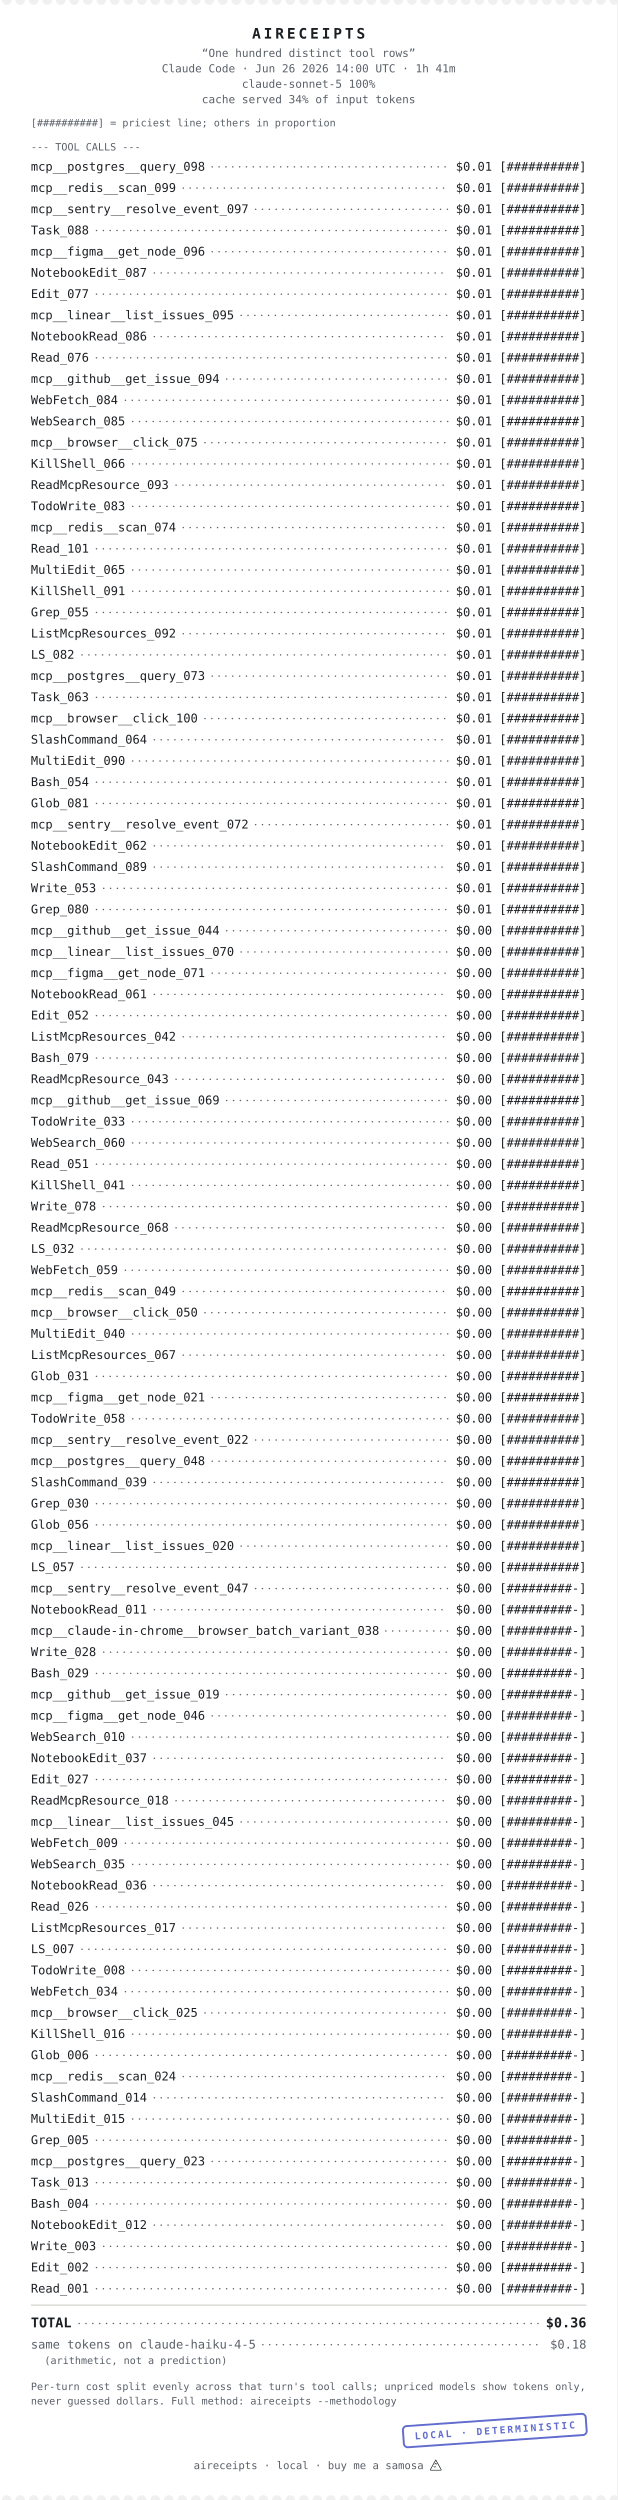
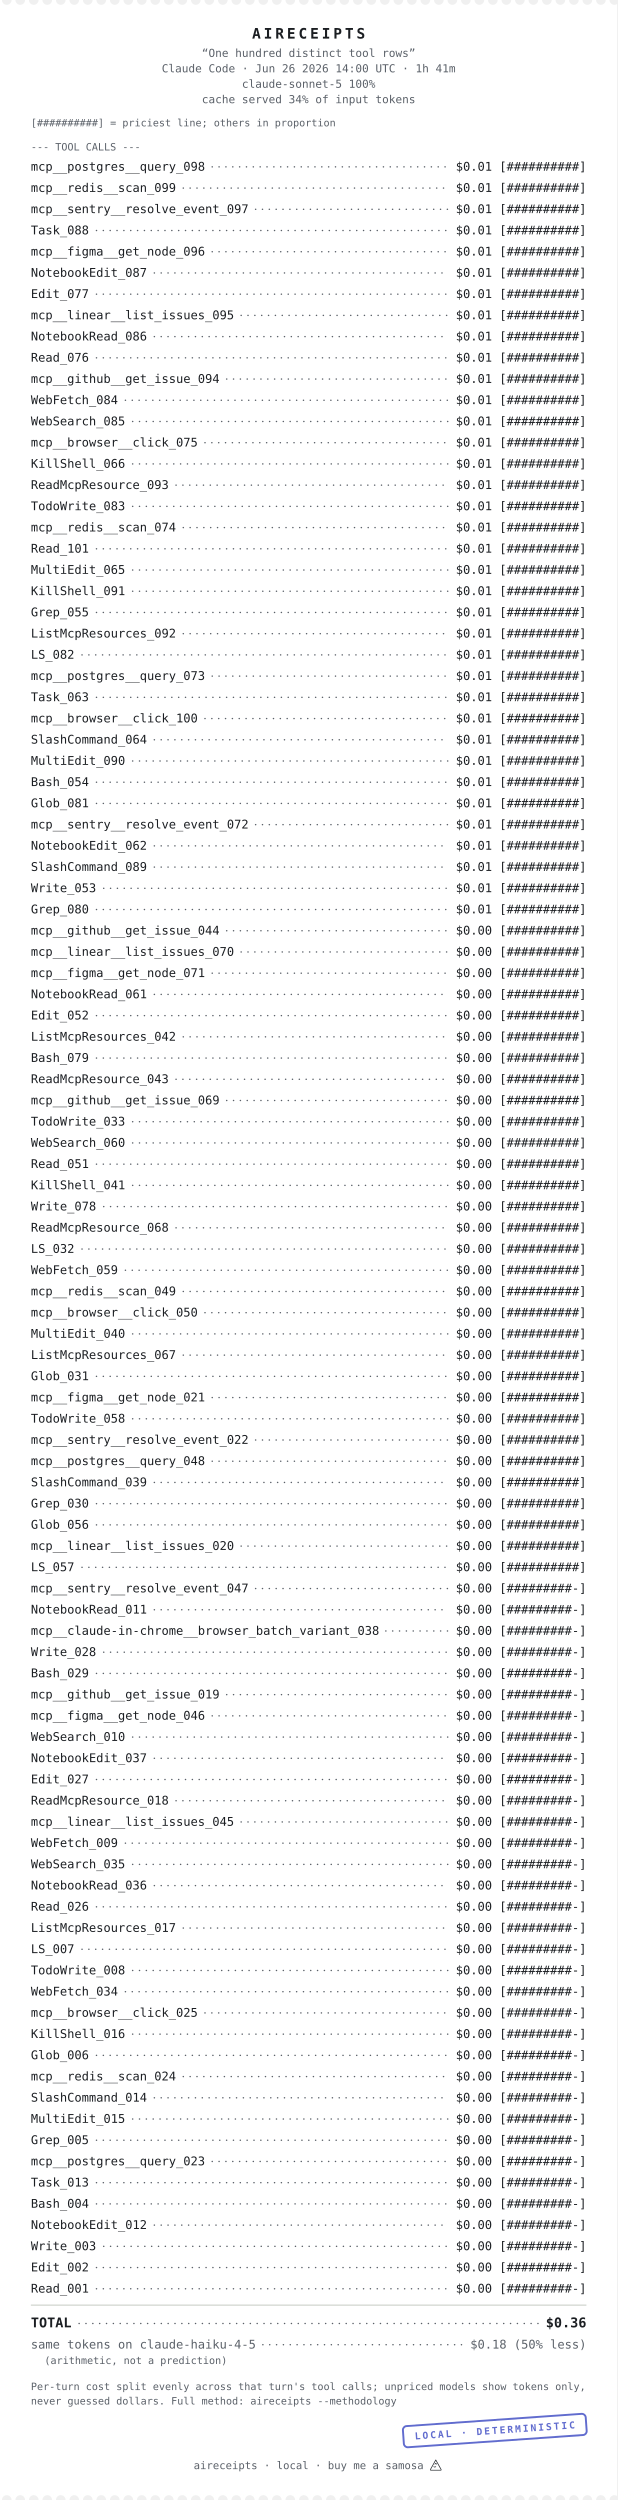
<svg xmlns="http://www.w3.org/2000/svg" width="640" height="2592" viewBox="0 0 640 2592" font-family="&quot;SF Mono&quot;,&quot;Cascadia Code&quot;,&quot;JetBrains Mono&quot;,Menlo,Consolas,monospace" role="img" aria-label="aireceipts cost receipt">
  <g transform="translate(0 0)">
    <defs>
      <mask id="perf-0" maskUnits="userSpaceOnUse" x="-5" y="-5" width="650" height="2602">
        <rect x="0" y="0" width="640" height="2592" fill="#FFFFFF" />
        <g class="perf-top">
          <circle cx="7" cy="0" r="5" fill="#000000" />
          <circle cx="21" cy="0" r="5" fill="#000000" />
          <circle cx="35" cy="0" r="5" fill="#000000" />
          <circle cx="49" cy="0" r="5" fill="#000000" />
          <circle cx="63" cy="0" r="5" fill="#000000" />
          <circle cx="77" cy="0" r="5" fill="#000000" />
          <circle cx="91" cy="0" r="5" fill="#000000" />
          <circle cx="105" cy="0" r="5" fill="#000000" />
          <circle cx="119" cy="0" r="5" fill="#000000" />
          <circle cx="133" cy="0" r="5" fill="#000000" />
          <circle cx="147" cy="0" r="5" fill="#000000" />
          <circle cx="161" cy="0" r="5" fill="#000000" />
          <circle cx="175" cy="0" r="5" fill="#000000" />
          <circle cx="189" cy="0" r="5" fill="#000000" />
          <circle cx="203" cy="0" r="5" fill="#000000" />
          <circle cx="217" cy="0" r="5" fill="#000000" />
          <circle cx="231" cy="0" r="5" fill="#000000" />
          <circle cx="245" cy="0" r="5" fill="#000000" />
          <circle cx="259" cy="0" r="5" fill="#000000" />
          <circle cx="273" cy="0" r="5" fill="#000000" />
          <circle cx="287" cy="0" r="5" fill="#000000" />
          <circle cx="301" cy="0" r="5" fill="#000000" />
          <circle cx="315" cy="0" r="5" fill="#000000" />
          <circle cx="329" cy="0" r="5" fill="#000000" />
          <circle cx="343" cy="0" r="5" fill="#000000" />
          <circle cx="357" cy="0" r="5" fill="#000000" />
          <circle cx="371" cy="0" r="5" fill="#000000" />
          <circle cx="385" cy="0" r="5" fill="#000000" />
          <circle cx="399" cy="0" r="5" fill="#000000" />
          <circle cx="413" cy="0" r="5" fill="#000000" />
          <circle cx="427" cy="0" r="5" fill="#000000" />
          <circle cx="441" cy="0" r="5" fill="#000000" />
          <circle cx="455" cy="0" r="5" fill="#000000" />
          <circle cx="469" cy="0" r="5" fill="#000000" />
          <circle cx="483" cy="0" r="5" fill="#000000" />
          <circle cx="497" cy="0" r="5" fill="#000000" />
          <circle cx="511" cy="0" r="5" fill="#000000" />
          <circle cx="525" cy="0" r="5" fill="#000000" />
          <circle cx="539" cy="0" r="5" fill="#000000" />
          <circle cx="553" cy="0" r="5" fill="#000000" />
          <circle cx="567" cy="0" r="5" fill="#000000" />
          <circle cx="581" cy="0" r="5" fill="#000000" />
          <circle cx="595" cy="0" r="5" fill="#000000" />
          <circle cx="609" cy="0" r="5" fill="#000000" />
          <circle cx="623" cy="0" r="5" fill="#000000" />
          <circle cx="637" cy="0" r="5" fill="#000000" />
        </g>
        <g class="perf-bottom">
          <circle cx="7" cy="2592" r="5" fill="#000000" />
          <circle cx="21" cy="2592" r="5" fill="#000000" />
          <circle cx="35" cy="2592" r="5" fill="#000000" />
          <circle cx="49" cy="2592" r="5" fill="#000000" />
          <circle cx="63" cy="2592" r="5" fill="#000000" />
          <circle cx="77" cy="2592" r="5" fill="#000000" />
          <circle cx="91" cy="2592" r="5" fill="#000000" />
          <circle cx="105" cy="2592" r="5" fill="#000000" />
          <circle cx="119" cy="2592" r="5" fill="#000000" />
          <circle cx="133" cy="2592" r="5" fill="#000000" />
          <circle cx="147" cy="2592" r="5" fill="#000000" />
          <circle cx="161" cy="2592" r="5" fill="#000000" />
          <circle cx="175" cy="2592" r="5" fill="#000000" />
          <circle cx="189" cy="2592" r="5" fill="#000000" />
          <circle cx="203" cy="2592" r="5" fill="#000000" />
          <circle cx="217" cy="2592" r="5" fill="#000000" />
          <circle cx="231" cy="2592" r="5" fill="#000000" />
          <circle cx="245" cy="2592" r="5" fill="#000000" />
          <circle cx="259" cy="2592" r="5" fill="#000000" />
          <circle cx="273" cy="2592" r="5" fill="#000000" />
          <circle cx="287" cy="2592" r="5" fill="#000000" />
          <circle cx="301" cy="2592" r="5" fill="#000000" />
          <circle cx="315" cy="2592" r="5" fill="#000000" />
          <circle cx="329" cy="2592" r="5" fill="#000000" />
          <circle cx="343" cy="2592" r="5" fill="#000000" />
          <circle cx="357" cy="2592" r="5" fill="#000000" />
          <circle cx="371" cy="2592" r="5" fill="#000000" />
          <circle cx="385" cy="2592" r="5" fill="#000000" />
          <circle cx="399" cy="2592" r="5" fill="#000000" />
          <circle cx="413" cy="2592" r="5" fill="#000000" />
          <circle cx="427" cy="2592" r="5" fill="#000000" />
          <circle cx="441" cy="2592" r="5" fill="#000000" />
          <circle cx="455" cy="2592" r="5" fill="#000000" />
          <circle cx="469" cy="2592" r="5" fill="#000000" />
          <circle cx="483" cy="2592" r="5" fill="#000000" />
          <circle cx="497" cy="2592" r="5" fill="#000000" />
          <circle cx="511" cy="2592" r="5" fill="#000000" />
          <circle cx="525" cy="2592" r="5" fill="#000000" />
          <circle cx="539" cy="2592" r="5" fill="#000000" />
          <circle cx="553" cy="2592" r="5" fill="#000000" />
          <circle cx="567" cy="2592" r="5" fill="#000000" />
          <circle cx="581" cy="2592" r="5" fill="#000000" />
          <circle cx="595" cy="2592" r="5" fill="#000000" />
          <circle cx="609" cy="2592" r="5" fill="#000000" />
          <circle cx="623" cy="2592" r="5" fill="#000000" />
          <circle cx="637" cy="2592" r="5" fill="#000000" />
        </g>
      </mask>
    </defs>
    <rect x="0" y="0" width="640" height="2592" fill="#FFFFFF" mask="url(#perf-0)" />
    <text x="320" y="40" font-size="15" fill="#1B1E22" text-anchor="middle" font-weight="700" letter-spacing="3">AIRECEIPTS</text>
    <text x="320" y="59" font-size="11.5" fill="#5A6068" text-anchor="middle">“One hundred distinct tool rows”</text>
    <text x="320" y="75" font-size="11.5" fill="#5A6068" text-anchor="middle">Claude Code · Jun 26 2026 14:00 UTC · 1h 41m</text>
    <text x="320" y="91" font-size="11.5" fill="#5A6068" text-anchor="middle">claude-sonnet-5 100%</text>
    <text x="320" y="107" font-size="11.5" fill="#5A6068" text-anchor="middle">cache served 34% of input tokens</text>
    <text x="32" y="131" font-size="10.5" fill="#5A6068" text-anchor="start">[##########] = priciest line; others in proportion</text>
    <text x="32" y="156" font-size="10.5" fill="#5A6068" text-anchor="start">--- TOOL CALLS ---</text>
    <text x="32" y="177" font-size="12.5" fill="#1B1E22" text-anchor="start">mcp__postgres__query_098</text>
    <text x="608" y="177" font-size="12.5" fill="#1B1E22" text-anchor="end">$0.01 [##########]</text>
    <line x1="220" y1="173" x2="465" y2="173" stroke="#5A6068" stroke-width="1.5" stroke-linecap="round" stroke-dasharray="0.1 7" />
    <text x="32" y="199" font-size="12.5" fill="#1B1E22" text-anchor="start">mcp__redis__scan_099</text>
    <text x="608" y="199" font-size="12.5" fill="#1B1E22" text-anchor="end">$0.01 [##########]</text>
    <line x1="190" y1="195" x2="465" y2="195" stroke="#5A6068" stroke-width="1.5" stroke-linecap="round" stroke-dasharray="0.1 7" />
    <text x="32" y="221" font-size="12.5" fill="#1B1E22" text-anchor="start">mcp__sentry__resolve_event_097</text>
    <text x="608" y="221" font-size="12.5" fill="#1B1E22" text-anchor="end">$0.01 [##########]</text>
    <line x1="265" y1="217" x2="465" y2="217" stroke="#5A6068" stroke-width="1.5" stroke-linecap="round" stroke-dasharray="0.1 7" />
    <text x="32" y="243" font-size="12.5" fill="#1B1E22" text-anchor="start">Task_088</text>
    <text x="608" y="243" font-size="12.5" fill="#1B1E22" text-anchor="end">$0.01 [##########]</text>
    <line x1="100" y1="239" x2="465" y2="239" stroke="#5A6068" stroke-width="1.5" stroke-linecap="round" stroke-dasharray="0.1 7" />
    <text x="32" y="265" font-size="12.5" fill="#1B1E22" text-anchor="start">mcp__figma__get_node_096</text>
    <text x="608" y="265" font-size="12.5" fill="#1B1E22" text-anchor="end">$0.01 [##########]</text>
    <line x1="220" y1="261" x2="465" y2="261" stroke="#5A6068" stroke-width="1.5" stroke-linecap="round" stroke-dasharray="0.1 7" />
    <text x="32" y="287" font-size="12.5" fill="#1B1E22" text-anchor="start">NotebookEdit_087</text>
    <text x="608" y="287" font-size="12.5" fill="#1B1E22" text-anchor="end">$0.01 [##########]</text>
    <line x1="160" y1="283" x2="465" y2="283" stroke="#5A6068" stroke-width="1.5" stroke-linecap="round" stroke-dasharray="0.1 7" />
    <text x="32" y="309" font-size="12.5" fill="#1B1E22" text-anchor="start">Edit_077</text>
    <text x="608" y="309" font-size="12.5" fill="#1B1E22" text-anchor="end">$0.01 [##########]</text>
    <line x1="100" y1="305" x2="465" y2="305" stroke="#5A6068" stroke-width="1.5" stroke-linecap="round" stroke-dasharray="0.1 7" />
    <text x="32" y="331" font-size="12.5" fill="#1B1E22" text-anchor="start">mcp__linear__list_issues_095</text>
    <text x="608" y="331" font-size="12.5" fill="#1B1E22" text-anchor="end">$0.01 [##########]</text>
    <line x1="250" y1="327" x2="465" y2="327" stroke="#5A6068" stroke-width="1.5" stroke-linecap="round" stroke-dasharray="0.1 7" />
    <text x="32" y="353" font-size="12.5" fill="#1B1E22" text-anchor="start">NotebookRead_086</text>
    <text x="608" y="353" font-size="12.5" fill="#1B1E22" text-anchor="end">$0.01 [##########]</text>
    <line x1="160" y1="349" x2="465" y2="349" stroke="#5A6068" stroke-width="1.5" stroke-linecap="round" stroke-dasharray="0.1 7" />
    <text x="32" y="375" font-size="12.5" fill="#1B1E22" text-anchor="start">Read_076</text>
    <text x="608" y="375" font-size="12.5" fill="#1B1E22" text-anchor="end">$0.01 [##########]</text>
    <line x1="100" y1="371" x2="465" y2="371" stroke="#5A6068" stroke-width="1.5" stroke-linecap="round" stroke-dasharray="0.1 7" />
    <text x="32" y="397" font-size="12.5" fill="#1B1E22" text-anchor="start">mcp__github__get_issue_094</text>
    <text x="608" y="397" font-size="12.5" fill="#1B1E22" text-anchor="end">$0.01 [##########]</text>
    <line x1="235" y1="393" x2="465" y2="393" stroke="#5A6068" stroke-width="1.5" stroke-linecap="round" stroke-dasharray="0.1 7" />
    <text x="32" y="419" font-size="12.5" fill="#1B1E22" text-anchor="start">WebFetch_084</text>
    <text x="608" y="419" font-size="12.5" fill="#1B1E22" text-anchor="end">$0.01 [##########]</text>
    <line x1="130" y1="415" x2="465" y2="415" stroke="#5A6068" stroke-width="1.5" stroke-linecap="round" stroke-dasharray="0.1 7" />
    <text x="32" y="441" font-size="12.5" fill="#1B1E22" text-anchor="start">WebSearch_085</text>
    <text x="608" y="441" font-size="12.5" fill="#1B1E22" text-anchor="end">$0.01 [##########]</text>
    <line x1="137.5" y1="437" x2="465" y2="437" stroke="#5A6068" stroke-width="1.5" stroke-linecap="round" stroke-dasharray="0.1 7" />
    <text x="32" y="463" font-size="12.5" fill="#1B1E22" text-anchor="start">mcp__browser__click_075</text>
    <text x="608" y="463" font-size="12.5" fill="#1B1E22" text-anchor="end">$0.01 [##########]</text>
    <line x1="212.5" y1="459" x2="465" y2="459" stroke="#5A6068" stroke-width="1.5" stroke-linecap="round" stroke-dasharray="0.1 7" />
    <text x="32" y="485" font-size="12.5" fill="#1B1E22" text-anchor="start">KillShell_066</text>
    <text x="608" y="485" font-size="12.5" fill="#1B1E22" text-anchor="end">$0.01 [##########]</text>
    <line x1="137.5" y1="481" x2="465" y2="481" stroke="#5A6068" stroke-width="1.5" stroke-linecap="round" stroke-dasharray="0.1 7" />
    <text x="32" y="507" font-size="12.5" fill="#1B1E22" text-anchor="start">ReadMcpResource_093</text>
    <text x="608" y="507" font-size="12.5" fill="#1B1E22" text-anchor="end">$0.01 [##########]</text>
    <line x1="182.5" y1="503" x2="465" y2="503" stroke="#5A6068" stroke-width="1.5" stroke-linecap="round" stroke-dasharray="0.1 7" />
    <text x="32" y="529" font-size="12.5" fill="#1B1E22" text-anchor="start">TodoWrite_083</text>
    <text x="608" y="529" font-size="12.5" fill="#1B1E22" text-anchor="end">$0.01 [##########]</text>
    <line x1="137.5" y1="525" x2="465" y2="525" stroke="#5A6068" stroke-width="1.5" stroke-linecap="round" stroke-dasharray="0.1 7" />
    <text x="32" y="551" font-size="12.5" fill="#1B1E22" text-anchor="start">mcp__redis__scan_074</text>
    <text x="608" y="551" font-size="12.5" fill="#1B1E22" text-anchor="end">$0.01 [##########]</text>
    <line x1="190" y1="547" x2="465" y2="547" stroke="#5A6068" stroke-width="1.5" stroke-linecap="round" stroke-dasharray="0.1 7" />
    <text x="32" y="573" font-size="12.5" fill="#1B1E22" text-anchor="start">Read_101</text>
    <text x="608" y="573" font-size="12.5" fill="#1B1E22" text-anchor="end">$0.01 [##########]</text>
    <line x1="100" y1="569" x2="465" y2="569" stroke="#5A6068" stroke-width="1.5" stroke-linecap="round" stroke-dasharray="0.1 7" />
    <text x="32" y="595" font-size="12.5" fill="#1B1E22" text-anchor="start">MultiEdit_065</text>
    <text x="608" y="595" font-size="12.5" fill="#1B1E22" text-anchor="end">$0.01 [##########]</text>
    <line x1="137.5" y1="591" x2="465" y2="591" stroke="#5A6068" stroke-width="1.5" stroke-linecap="round" stroke-dasharray="0.1 7" />
    <text x="32" y="617" font-size="12.5" fill="#1B1E22" text-anchor="start">KillShell_091</text>
    <text x="608" y="617" font-size="12.5" fill="#1B1E22" text-anchor="end">$0.01 [##########]</text>
    <line x1="137.5" y1="613" x2="465" y2="613" stroke="#5A6068" stroke-width="1.5" stroke-linecap="round" stroke-dasharray="0.1 7" />
    <text x="32" y="639" font-size="12.5" fill="#1B1E22" text-anchor="start">Grep_055</text>
    <text x="608" y="639" font-size="12.5" fill="#1B1E22" text-anchor="end">$0.01 [##########]</text>
    <line x1="100" y1="635" x2="465" y2="635" stroke="#5A6068" stroke-width="1.5" stroke-linecap="round" stroke-dasharray="0.1 7" />
    <text x="32" y="661" font-size="12.5" fill="#1B1E22" text-anchor="start">ListMcpResources_092</text>
    <text x="608" y="661" font-size="12.5" fill="#1B1E22" text-anchor="end">$0.01 [##########]</text>
    <line x1="190" y1="657" x2="465" y2="657" stroke="#5A6068" stroke-width="1.5" stroke-linecap="round" stroke-dasharray="0.1 7" />
    <text x="32" y="683" font-size="12.5" fill="#1B1E22" text-anchor="start">LS_082</text>
    <text x="608" y="683" font-size="12.5" fill="#1B1E22" text-anchor="end">$0.01 [##########]</text>
    <line x1="85" y1="679" x2="465" y2="679" stroke="#5A6068" stroke-width="1.5" stroke-linecap="round" stroke-dasharray="0.1 7" />
    <text x="32" y="705" font-size="12.5" fill="#1B1E22" text-anchor="start">mcp__postgres__query_073</text>
    <text x="608" y="705" font-size="12.5" fill="#1B1E22" text-anchor="end">$0.01 [##########]</text>
    <line x1="220" y1="701" x2="465" y2="701" stroke="#5A6068" stroke-width="1.5" stroke-linecap="round" stroke-dasharray="0.1 7" />
    <text x="32" y="727" font-size="12.5" fill="#1B1E22" text-anchor="start">Task_063</text>
    <text x="608" y="727" font-size="12.5" fill="#1B1E22" text-anchor="end">$0.01 [##########]</text>
    <line x1="100" y1="723" x2="465" y2="723" stroke="#5A6068" stroke-width="1.5" stroke-linecap="round" stroke-dasharray="0.1 7" />
    <text x="32" y="749" font-size="12.5" fill="#1B1E22" text-anchor="start">mcp__browser__click_100</text>
    <text x="608" y="749" font-size="12.5" fill="#1B1E22" text-anchor="end">$0.01 [##########]</text>
    <line x1="212.5" y1="745" x2="465" y2="745" stroke="#5A6068" stroke-width="1.5" stroke-linecap="round" stroke-dasharray="0.1 7" />
    <text x="32" y="771" font-size="12.5" fill="#1B1E22" text-anchor="start">SlashCommand_064</text>
    <text x="608" y="771" font-size="12.5" fill="#1B1E22" text-anchor="end">$0.01 [##########]</text>
    <line x1="160" y1="767" x2="465" y2="767" stroke="#5A6068" stroke-width="1.5" stroke-linecap="round" stroke-dasharray="0.1 7" />
    <text x="32" y="793" font-size="12.5" fill="#1B1E22" text-anchor="start">MultiEdit_090</text>
    <text x="608" y="793" font-size="12.5" fill="#1B1E22" text-anchor="end">$0.01 [##########]</text>
    <line x1="137.5" y1="789" x2="465" y2="789" stroke="#5A6068" stroke-width="1.5" stroke-linecap="round" stroke-dasharray="0.1 7" />
    <text x="32" y="815" font-size="12.5" fill="#1B1E22" text-anchor="start">Bash_054</text>
    <text x="608" y="815" font-size="12.5" fill="#1B1E22" text-anchor="end">$0.01 [##########]</text>
    <line x1="100" y1="811" x2="465" y2="811" stroke="#5A6068" stroke-width="1.5" stroke-linecap="round" stroke-dasharray="0.1 7" />
    <text x="32" y="837" font-size="12.5" fill="#1B1E22" text-anchor="start">Glob_081</text>
    <text x="608" y="837" font-size="12.5" fill="#1B1E22" text-anchor="end">$0.01 [##########]</text>
    <line x1="100" y1="833" x2="465" y2="833" stroke="#5A6068" stroke-width="1.5" stroke-linecap="round" stroke-dasharray="0.1 7" />
    <text x="32" y="859" font-size="12.5" fill="#1B1E22" text-anchor="start">mcp__sentry__resolve_event_072</text>
    <text x="608" y="859" font-size="12.5" fill="#1B1E22" text-anchor="end">$0.01 [##########]</text>
    <line x1="265" y1="855" x2="465" y2="855" stroke="#5A6068" stroke-width="1.5" stroke-linecap="round" stroke-dasharray="0.1 7" />
    <text x="32" y="881" font-size="12.5" fill="#1B1E22" text-anchor="start">NotebookEdit_062</text>
    <text x="608" y="881" font-size="12.5" fill="#1B1E22" text-anchor="end">$0.01 [##########]</text>
    <line x1="160" y1="877" x2="465" y2="877" stroke="#5A6068" stroke-width="1.5" stroke-linecap="round" stroke-dasharray="0.1 7" />
    <text x="32" y="903" font-size="12.5" fill="#1B1E22" text-anchor="start">SlashCommand_089</text>
    <text x="608" y="903" font-size="12.5" fill="#1B1E22" text-anchor="end">$0.01 [##########]</text>
    <line x1="160" y1="899" x2="465" y2="899" stroke="#5A6068" stroke-width="1.5" stroke-linecap="round" stroke-dasharray="0.1 7" />
    <text x="32" y="925" font-size="12.5" fill="#1B1E22" text-anchor="start">Write_053</text>
    <text x="608" y="925" font-size="12.5" fill="#1B1E22" text-anchor="end">$0.01 [##########]</text>
    <line x1="107.5" y1="921" x2="465" y2="921" stroke="#5A6068" stroke-width="1.5" stroke-linecap="round" stroke-dasharray="0.1 7" />
    <text x="32" y="947" font-size="12.5" fill="#1B1E22" text-anchor="start">Grep_080</text>
    <text x="608" y="947" font-size="12.5" fill="#1B1E22" text-anchor="end">$0.01 [##########]</text>
    <line x1="100" y1="943" x2="465" y2="943" stroke="#5A6068" stroke-width="1.5" stroke-linecap="round" stroke-dasharray="0.1 7" />
    <text x="32" y="969" font-size="12.5" fill="#1B1E22" text-anchor="start">mcp__github__get_issue_044</text>
    <text x="608" y="969" font-size="12.5" fill="#1B1E22" text-anchor="end">$0.00 [##########]</text>
    <line x1="235" y1="965" x2="465" y2="965" stroke="#5A6068" stroke-width="1.5" stroke-linecap="round" stroke-dasharray="0.1 7" />
    <text x="32" y="991" font-size="12.5" fill="#1B1E22" text-anchor="start">mcp__linear__list_issues_070</text>
    <text x="608" y="991" font-size="12.5" fill="#1B1E22" text-anchor="end">$0.00 [##########]</text>
    <line x1="250" y1="987" x2="465" y2="987" stroke="#5A6068" stroke-width="1.5" stroke-linecap="round" stroke-dasharray="0.1 7" />
    <text x="32" y="1013" font-size="12.5" fill="#1B1E22" text-anchor="start">mcp__figma__get_node_071</text>
    <text x="608" y="1013" font-size="12.5" fill="#1B1E22" text-anchor="end">$0.00 [##########]</text>
    <line x1="220" y1="1009" x2="465" y2="1009" stroke="#5A6068" stroke-width="1.5" stroke-linecap="round" stroke-dasharray="0.1 7" />
    <text x="32" y="1035" font-size="12.5" fill="#1B1E22" text-anchor="start">NotebookRead_061</text>
    <text x="608" y="1035" font-size="12.5" fill="#1B1E22" text-anchor="end">$0.00 [##########]</text>
    <line x1="160" y1="1031" x2="465" y2="1031" stroke="#5A6068" stroke-width="1.5" stroke-linecap="round" stroke-dasharray="0.1 7" />
    <text x="32" y="1057" font-size="12.5" fill="#1B1E22" text-anchor="start">Edit_052</text>
    <text x="608" y="1057" font-size="12.5" fill="#1B1E22" text-anchor="end">$0.00 [##########]</text>
    <line x1="100" y1="1053" x2="465" y2="1053" stroke="#5A6068" stroke-width="1.5" stroke-linecap="round" stroke-dasharray="0.1 7" />
    <text x="32" y="1079" font-size="12.5" fill="#1B1E22" text-anchor="start">ListMcpResources_042</text>
    <text x="608" y="1079" font-size="12.5" fill="#1B1E22" text-anchor="end">$0.00 [##########]</text>
    <line x1="190" y1="1075" x2="465" y2="1075" stroke="#5A6068" stroke-width="1.5" stroke-linecap="round" stroke-dasharray="0.1 7" />
    <text x="32" y="1101" font-size="12.5" fill="#1B1E22" text-anchor="start">Bash_079</text>
    <text x="608" y="1101" font-size="12.5" fill="#1B1E22" text-anchor="end">$0.00 [##########]</text>
    <line x1="100" y1="1097" x2="465" y2="1097" stroke="#5A6068" stroke-width="1.5" stroke-linecap="round" stroke-dasharray="0.1 7" />
    <text x="32" y="1123" font-size="12.5" fill="#1B1E22" text-anchor="start">ReadMcpResource_043</text>
    <text x="608" y="1123" font-size="12.5" fill="#1B1E22" text-anchor="end">$0.00 [##########]</text>
    <line x1="182.5" y1="1119" x2="465" y2="1119" stroke="#5A6068" stroke-width="1.5" stroke-linecap="round" stroke-dasharray="0.1 7" />
    <text x="32" y="1145" font-size="12.5" fill="#1B1E22" text-anchor="start">mcp__github__get_issue_069</text>
    <text x="608" y="1145" font-size="12.5" fill="#1B1E22" text-anchor="end">$0.00 [##########]</text>
    <line x1="235" y1="1141" x2="465" y2="1141" stroke="#5A6068" stroke-width="1.5" stroke-linecap="round" stroke-dasharray="0.1 7" />
    <text x="32" y="1167" font-size="12.5" fill="#1B1E22" text-anchor="start">TodoWrite_033</text>
    <text x="608" y="1167" font-size="12.5" fill="#1B1E22" text-anchor="end">$0.00 [##########]</text>
    <line x1="137.5" y1="1163" x2="465" y2="1163" stroke="#5A6068" stroke-width="1.5" stroke-linecap="round" stroke-dasharray="0.1 7" />
    <text x="32" y="1189" font-size="12.5" fill="#1B1E22" text-anchor="start">WebSearch_060</text>
    <text x="608" y="1189" font-size="12.5" fill="#1B1E22" text-anchor="end">$0.00 [##########]</text>
    <line x1="137.5" y1="1185" x2="465" y2="1185" stroke="#5A6068" stroke-width="1.5" stroke-linecap="round" stroke-dasharray="0.1 7" />
    <text x="32" y="1211" font-size="12.5" fill="#1B1E22" text-anchor="start">Read_051</text>
    <text x="608" y="1211" font-size="12.5" fill="#1B1E22" text-anchor="end">$0.00 [##########]</text>
    <line x1="100" y1="1207" x2="465" y2="1207" stroke="#5A6068" stroke-width="1.5" stroke-linecap="round" stroke-dasharray="0.1 7" />
    <text x="32" y="1233" font-size="12.5" fill="#1B1E22" text-anchor="start">KillShell_041</text>
    <text x="608" y="1233" font-size="12.5" fill="#1B1E22" text-anchor="end">$0.00 [##########]</text>
    <line x1="137.5" y1="1229" x2="465" y2="1229" stroke="#5A6068" stroke-width="1.5" stroke-linecap="round" stroke-dasharray="0.1 7" />
    <text x="32" y="1255" font-size="12.5" fill="#1B1E22" text-anchor="start">Write_078</text>
    <text x="608" y="1255" font-size="12.5" fill="#1B1E22" text-anchor="end">$0.00 [##########]</text>
    <line x1="107.5" y1="1251" x2="465" y2="1251" stroke="#5A6068" stroke-width="1.5" stroke-linecap="round" stroke-dasharray="0.1 7" />
    <text x="32" y="1277" font-size="12.5" fill="#1B1E22" text-anchor="start">ReadMcpResource_068</text>
    <text x="608" y="1277" font-size="12.5" fill="#1B1E22" text-anchor="end">$0.00 [##########]</text>
    <line x1="182.5" y1="1273" x2="465" y2="1273" stroke="#5A6068" stroke-width="1.5" stroke-linecap="round" stroke-dasharray="0.1 7" />
    <text x="32" y="1299" font-size="12.5" fill="#1B1E22" text-anchor="start">LS_032</text>
    <text x="608" y="1299" font-size="12.5" fill="#1B1E22" text-anchor="end">$0.00 [##########]</text>
    <line x1="85" y1="1295" x2="465" y2="1295" stroke="#5A6068" stroke-width="1.5" stroke-linecap="round" stroke-dasharray="0.1 7" />
    <text x="32" y="1321" font-size="12.5" fill="#1B1E22" text-anchor="start">WebFetch_059</text>
    <text x="608" y="1321" font-size="12.5" fill="#1B1E22" text-anchor="end">$0.00 [##########]</text>
    <line x1="130" y1="1317" x2="465" y2="1317" stroke="#5A6068" stroke-width="1.5" stroke-linecap="round" stroke-dasharray="0.1 7" />
    <text x="32" y="1343" font-size="12.5" fill="#1B1E22" text-anchor="start">mcp__redis__scan_049</text>
    <text x="608" y="1343" font-size="12.5" fill="#1B1E22" text-anchor="end">$0.00 [##########]</text>
    <line x1="190" y1="1339" x2="465" y2="1339" stroke="#5A6068" stroke-width="1.5" stroke-linecap="round" stroke-dasharray="0.1 7" />
    <text x="32" y="1365" font-size="12.5" fill="#1B1E22" text-anchor="start">mcp__browser__click_050</text>
    <text x="608" y="1365" font-size="12.5" fill="#1B1E22" text-anchor="end">$0.00 [##########]</text>
    <line x1="212.5" y1="1361" x2="465" y2="1361" stroke="#5A6068" stroke-width="1.5" stroke-linecap="round" stroke-dasharray="0.1 7" />
    <text x="32" y="1387" font-size="12.5" fill="#1B1E22" text-anchor="start">MultiEdit_040</text>
    <text x="608" y="1387" font-size="12.5" fill="#1B1E22" text-anchor="end">$0.00 [##########]</text>
    <line x1="137.5" y1="1383" x2="465" y2="1383" stroke="#5A6068" stroke-width="1.5" stroke-linecap="round" stroke-dasharray="0.1 7" />
    <text x="32" y="1409" font-size="12.5" fill="#1B1E22" text-anchor="start">ListMcpResources_067</text>
    <text x="608" y="1409" font-size="12.5" fill="#1B1E22" text-anchor="end">$0.00 [##########]</text>
    <line x1="190" y1="1405" x2="465" y2="1405" stroke="#5A6068" stroke-width="1.5" stroke-linecap="round" stroke-dasharray="0.1 7" />
    <text x="32" y="1431" font-size="12.5" fill="#1B1E22" text-anchor="start">Glob_031</text>
    <text x="608" y="1431" font-size="12.5" fill="#1B1E22" text-anchor="end">$0.00 [##########]</text>
    <line x1="100" y1="1427" x2="465" y2="1427" stroke="#5A6068" stroke-width="1.5" stroke-linecap="round" stroke-dasharray="0.1 7" />
    <text x="32" y="1453" font-size="12.5" fill="#1B1E22" text-anchor="start">mcp__figma__get_node_021</text>
    <text x="608" y="1453" font-size="12.5" fill="#1B1E22" text-anchor="end">$0.00 [##########]</text>
    <line x1="220" y1="1449" x2="465" y2="1449" stroke="#5A6068" stroke-width="1.5" stroke-linecap="round" stroke-dasharray="0.1 7" />
    <text x="32" y="1475" font-size="12.5" fill="#1B1E22" text-anchor="start">TodoWrite_058</text>
    <text x="608" y="1475" font-size="12.5" fill="#1B1E22" text-anchor="end">$0.00 [##########]</text>
    <line x1="137.5" y1="1471" x2="465" y2="1471" stroke="#5A6068" stroke-width="1.5" stroke-linecap="round" stroke-dasharray="0.1 7" />
    <text x="32" y="1497" font-size="12.5" fill="#1B1E22" text-anchor="start">mcp__sentry__resolve_event_022</text>
    <text x="608" y="1497" font-size="12.5" fill="#1B1E22" text-anchor="end">$0.00 [##########]</text>
    <line x1="265" y1="1493" x2="465" y2="1493" stroke="#5A6068" stroke-width="1.5" stroke-linecap="round" stroke-dasharray="0.1 7" />
    <text x="32" y="1519" font-size="12.5" fill="#1B1E22" text-anchor="start">mcp__postgres__query_048</text>
    <text x="608" y="1519" font-size="12.5" fill="#1B1E22" text-anchor="end">$0.00 [##########]</text>
    <line x1="220" y1="1515" x2="465" y2="1515" stroke="#5A6068" stroke-width="1.5" stroke-linecap="round" stroke-dasharray="0.1 7" />
    <text x="32" y="1541" font-size="12.5" fill="#1B1E22" text-anchor="start">SlashCommand_039</text>
    <text x="608" y="1541" font-size="12.5" fill="#1B1E22" text-anchor="end">$0.00 [##########]</text>
    <line x1="160" y1="1537" x2="465" y2="1537" stroke="#5A6068" stroke-width="1.5" stroke-linecap="round" stroke-dasharray="0.1 7" />
    <text x="32" y="1563" font-size="12.5" fill="#1B1E22" text-anchor="start">Grep_030</text>
    <text x="608" y="1563" font-size="12.5" fill="#1B1E22" text-anchor="end">$0.00 [##########]</text>
    <line x1="100" y1="1559" x2="465" y2="1559" stroke="#5A6068" stroke-width="1.5" stroke-linecap="round" stroke-dasharray="0.1 7" />
    <text x="32" y="1585" font-size="12.5" fill="#1B1E22" text-anchor="start">Glob_056</text>
    <text x="608" y="1585" font-size="12.5" fill="#1B1E22" text-anchor="end">$0.00 [##########]</text>
    <line x1="100" y1="1581" x2="465" y2="1581" stroke="#5A6068" stroke-width="1.5" stroke-linecap="round" stroke-dasharray="0.1 7" />
    <text x="32" y="1607" font-size="12.5" fill="#1B1E22" text-anchor="start">mcp__linear__list_issues_020</text>
    <text x="608" y="1607" font-size="12.5" fill="#1B1E22" text-anchor="end">$0.00 [##########]</text>
    <line x1="250" y1="1603" x2="465" y2="1603" stroke="#5A6068" stroke-width="1.5" stroke-linecap="round" stroke-dasharray="0.1 7" />
    <text x="32" y="1629" font-size="12.5" fill="#1B1E22" text-anchor="start">LS_057</text>
    <text x="608" y="1629" font-size="12.5" fill="#1B1E22" text-anchor="end">$0.00 [##########]</text>
    <line x1="85" y1="1625" x2="465" y2="1625" stroke="#5A6068" stroke-width="1.5" stroke-linecap="round" stroke-dasharray="0.1 7" />
    <text x="32" y="1651" font-size="12.5" fill="#1B1E22" text-anchor="start">mcp__sentry__resolve_event_047</text>
    <text x="608" y="1651" font-size="12.5" fill="#1B1E22" text-anchor="end">$0.00 [#########-]</text>
    <line x1="265" y1="1647" x2="465" y2="1647" stroke="#5A6068" stroke-width="1.5" stroke-linecap="round" stroke-dasharray="0.1 7" />
    <text x="32" y="1673" font-size="12.5" fill="#1B1E22" text-anchor="start">NotebookRead_011</text>
    <text x="608" y="1673" font-size="12.5" fill="#1B1E22" text-anchor="end">$0.00 [#########-]</text>
    <line x1="160" y1="1669" x2="465" y2="1669" stroke="#5A6068" stroke-width="1.5" stroke-linecap="round" stroke-dasharray="0.1 7" />
    <text x="32" y="1695" font-size="12.5" fill="#1B1E22" text-anchor="start">mcp__claude-in-chrome__browser_batch_variant_038</text>
    <text x="608" y="1695" font-size="12.5" fill="#1B1E22" text-anchor="end">$0.00 [#########-]</text>
    <line x1="400" y1="1691" x2="465" y2="1691" stroke="#5A6068" stroke-width="1.5" stroke-linecap="round" stroke-dasharray="0.1 7" />
    <text x="32" y="1717" font-size="12.5" fill="#1B1E22" text-anchor="start">Write_028</text>
    <text x="608" y="1717" font-size="12.5" fill="#1B1E22" text-anchor="end">$0.00 [#########-]</text>
    <line x1="107.5" y1="1713" x2="465" y2="1713" stroke="#5A6068" stroke-width="1.5" stroke-linecap="round" stroke-dasharray="0.1 7" />
    <text x="32" y="1739" font-size="12.5" fill="#1B1E22" text-anchor="start">Bash_029</text>
    <text x="608" y="1739" font-size="12.5" fill="#1B1E22" text-anchor="end">$0.00 [#########-]</text>
    <line x1="100" y1="1735" x2="465" y2="1735" stroke="#5A6068" stroke-width="1.5" stroke-linecap="round" stroke-dasharray="0.1 7" />
    <text x="32" y="1761" font-size="12.5" fill="#1B1E22" text-anchor="start">mcp__github__get_issue_019</text>
    <text x="608" y="1761" font-size="12.5" fill="#1B1E22" text-anchor="end">$0.00 [#########-]</text>
    <line x1="235" y1="1757" x2="465" y2="1757" stroke="#5A6068" stroke-width="1.5" stroke-linecap="round" stroke-dasharray="0.1 7" />
    <text x="32" y="1783" font-size="12.5" fill="#1B1E22" text-anchor="start">mcp__figma__get_node_046</text>
    <text x="608" y="1783" font-size="12.5" fill="#1B1E22" text-anchor="end">$0.00 [#########-]</text>
    <line x1="220" y1="1779" x2="465" y2="1779" stroke="#5A6068" stroke-width="1.5" stroke-linecap="round" stroke-dasharray="0.1 7" />
    <text x="32" y="1805" font-size="12.5" fill="#1B1E22" text-anchor="start">WebSearch_010</text>
    <text x="608" y="1805" font-size="12.5" fill="#1B1E22" text-anchor="end">$0.00 [#########-]</text>
    <line x1="137.5" y1="1801" x2="465" y2="1801" stroke="#5A6068" stroke-width="1.5" stroke-linecap="round" stroke-dasharray="0.1 7" />
    <text x="32" y="1827" font-size="12.5" fill="#1B1E22" text-anchor="start">NotebookEdit_037</text>
    <text x="608" y="1827" font-size="12.5" fill="#1B1E22" text-anchor="end">$0.00 [#########-]</text>
    <line x1="160" y1="1823" x2="465" y2="1823" stroke="#5A6068" stroke-width="1.5" stroke-linecap="round" stroke-dasharray="0.1 7" />
    <text x="32" y="1849" font-size="12.5" fill="#1B1E22" text-anchor="start">Edit_027</text>
    <text x="608" y="1849" font-size="12.5" fill="#1B1E22" text-anchor="end">$0.00 [#########-]</text>
    <line x1="100" y1="1845" x2="465" y2="1845" stroke="#5A6068" stroke-width="1.5" stroke-linecap="round" stroke-dasharray="0.1 7" />
    <text x="32" y="1871" font-size="12.5" fill="#1B1E22" text-anchor="start">ReadMcpResource_018</text>
    <text x="608" y="1871" font-size="12.5" fill="#1B1E22" text-anchor="end">$0.00 [#########-]</text>
    <line x1="182.5" y1="1867" x2="465" y2="1867" stroke="#5A6068" stroke-width="1.5" stroke-linecap="round" stroke-dasharray="0.1 7" />
    <text x="32" y="1893" font-size="12.5" fill="#1B1E22" text-anchor="start">mcp__linear__list_issues_045</text>
    <text x="608" y="1893" font-size="12.5" fill="#1B1E22" text-anchor="end">$0.00 [#########-]</text>
    <line x1="250" y1="1889" x2="465" y2="1889" stroke="#5A6068" stroke-width="1.5" stroke-linecap="round" stroke-dasharray="0.1 7" />
    <text x="32" y="1915" font-size="12.5" fill="#1B1E22" text-anchor="start">WebFetch_009</text>
    <text x="608" y="1915" font-size="12.5" fill="#1B1E22" text-anchor="end">$0.00 [#########-]</text>
    <line x1="130" y1="1911" x2="465" y2="1911" stroke="#5A6068" stroke-width="1.5" stroke-linecap="round" stroke-dasharray="0.1 7" />
    <text x="32" y="1937" font-size="12.5" fill="#1B1E22" text-anchor="start">WebSearch_035</text>
    <text x="608" y="1937" font-size="12.5" fill="#1B1E22" text-anchor="end">$0.00 [#########-]</text>
    <line x1="137.5" y1="1933" x2="465" y2="1933" stroke="#5A6068" stroke-width="1.5" stroke-linecap="round" stroke-dasharray="0.1 7" />
    <text x="32" y="1959" font-size="12.5" fill="#1B1E22" text-anchor="start">NotebookRead_036</text>
    <text x="608" y="1959" font-size="12.5" fill="#1B1E22" text-anchor="end">$0.00 [#########-]</text>
    <line x1="160" y1="1955" x2="465" y2="1955" stroke="#5A6068" stroke-width="1.5" stroke-linecap="round" stroke-dasharray="0.1 7" />
    <text x="32" y="1981" font-size="12.5" fill="#1B1E22" text-anchor="start">Read_026</text>
    <text x="608" y="1981" font-size="12.5" fill="#1B1E22" text-anchor="end">$0.00 [#########-]</text>
    <line x1="100" y1="1977" x2="465" y2="1977" stroke="#5A6068" stroke-width="1.5" stroke-linecap="round" stroke-dasharray="0.1 7" />
    <text x="32" y="2003" font-size="12.5" fill="#1B1E22" text-anchor="start">ListMcpResources_017</text>
    <text x="608" y="2003" font-size="12.5" fill="#1B1E22" text-anchor="end">$0.00 [#########-]</text>
    <line x1="190" y1="1999" x2="465" y2="1999" stroke="#5A6068" stroke-width="1.5" stroke-linecap="round" stroke-dasharray="0.1 7" />
    <text x="32" y="2025" font-size="12.5" fill="#1B1E22" text-anchor="start">LS_007</text>
    <text x="608" y="2025" font-size="12.5" fill="#1B1E22" text-anchor="end">$0.00 [#########-]</text>
    <line x1="85" y1="2021" x2="465" y2="2021" stroke="#5A6068" stroke-width="1.5" stroke-linecap="round" stroke-dasharray="0.1 7" />
    <text x="32" y="2047" font-size="12.5" fill="#1B1E22" text-anchor="start">TodoWrite_008</text>
    <text x="608" y="2047" font-size="12.5" fill="#1B1E22" text-anchor="end">$0.00 [#########-]</text>
    <line x1="137.5" y1="2043" x2="465" y2="2043" stroke="#5A6068" stroke-width="1.5" stroke-linecap="round" stroke-dasharray="0.1 7" />
    <text x="32" y="2069" font-size="12.5" fill="#1B1E22" text-anchor="start">WebFetch_034</text>
    <text x="608" y="2069" font-size="12.5" fill="#1B1E22" text-anchor="end">$0.00 [#########-]</text>
    <line x1="130" y1="2065" x2="465" y2="2065" stroke="#5A6068" stroke-width="1.5" stroke-linecap="round" stroke-dasharray="0.1 7" />
    <text x="32" y="2091" font-size="12.5" fill="#1B1E22" text-anchor="start">mcp__browser__click_025</text>
    <text x="608" y="2091" font-size="12.5" fill="#1B1E22" text-anchor="end">$0.00 [#########-]</text>
    <line x1="212.5" y1="2087" x2="465" y2="2087" stroke="#5A6068" stroke-width="1.5" stroke-linecap="round" stroke-dasharray="0.1 7" />
    <text x="32" y="2113" font-size="12.5" fill="#1B1E22" text-anchor="start">KillShell_016</text>
    <text x="608" y="2113" font-size="12.5" fill="#1B1E22" text-anchor="end">$0.00 [#########-]</text>
    <line x1="137.5" y1="2109" x2="465" y2="2109" stroke="#5A6068" stroke-width="1.5" stroke-linecap="round" stroke-dasharray="0.1 7" />
    <text x="32" y="2135" font-size="12.5" fill="#1B1E22" text-anchor="start">Glob_006</text>
    <text x="608" y="2135" font-size="12.5" fill="#1B1E22" text-anchor="end">$0.00 [#########-]</text>
    <line x1="100" y1="2131" x2="465" y2="2131" stroke="#5A6068" stroke-width="1.5" stroke-linecap="round" stroke-dasharray="0.1 7" />
    <text x="32" y="2157" font-size="12.5" fill="#1B1E22" text-anchor="start">mcp__redis__scan_024</text>
    <text x="608" y="2157" font-size="12.5" fill="#1B1E22" text-anchor="end">$0.00 [#########-]</text>
    <line x1="190" y1="2153" x2="465" y2="2153" stroke="#5A6068" stroke-width="1.5" stroke-linecap="round" stroke-dasharray="0.1 7" />
    <text x="32" y="2179" font-size="12.5" fill="#1B1E22" text-anchor="start">SlashCommand_014</text>
    <text x="608" y="2179" font-size="12.5" fill="#1B1E22" text-anchor="end">$0.00 [#########-]</text>
    <line x1="160" y1="2175" x2="465" y2="2175" stroke="#5A6068" stroke-width="1.5" stroke-linecap="round" stroke-dasharray="0.1 7" />
    <text x="32" y="2201" font-size="12.5" fill="#1B1E22" text-anchor="start">MultiEdit_015</text>
    <text x="608" y="2201" font-size="12.5" fill="#1B1E22" text-anchor="end">$0.00 [#########-]</text>
    <line x1="137.5" y1="2197" x2="465" y2="2197" stroke="#5A6068" stroke-width="1.5" stroke-linecap="round" stroke-dasharray="0.1 7" />
    <text x="32" y="2223" font-size="12.5" fill="#1B1E22" text-anchor="start">Grep_005</text>
    <text x="608" y="2223" font-size="12.5" fill="#1B1E22" text-anchor="end">$0.00 [#########-]</text>
    <line x1="100" y1="2219" x2="465" y2="2219" stroke="#5A6068" stroke-width="1.5" stroke-linecap="round" stroke-dasharray="0.1 7" />
    <text x="32" y="2245" font-size="12.5" fill="#1B1E22" text-anchor="start">mcp__postgres__query_023</text>
    <text x="608" y="2245" font-size="12.5" fill="#1B1E22" text-anchor="end">$0.00 [#########-]</text>
    <line x1="220" y1="2241" x2="465" y2="2241" stroke="#5A6068" stroke-width="1.5" stroke-linecap="round" stroke-dasharray="0.1 7" />
    <text x="32" y="2267" font-size="12.5" fill="#1B1E22" text-anchor="start">Task_013</text>
    <text x="608" y="2267" font-size="12.5" fill="#1B1E22" text-anchor="end">$0.00 [#########-]</text>
    <line x1="100" y1="2263" x2="465" y2="2263" stroke="#5A6068" stroke-width="1.5" stroke-linecap="round" stroke-dasharray="0.1 7" />
    <text x="32" y="2289" font-size="12.5" fill="#1B1E22" text-anchor="start">Bash_004</text>
    <text x="608" y="2289" font-size="12.5" fill="#1B1E22" text-anchor="end">$0.00 [#########-]</text>
    <line x1="100" y1="2285" x2="465" y2="2285" stroke="#5A6068" stroke-width="1.5" stroke-linecap="round" stroke-dasharray="0.1 7" />
    <text x="32" y="2311" font-size="12.5" fill="#1B1E22" text-anchor="start">NotebookEdit_012</text>
    <text x="608" y="2311" font-size="12.5" fill="#1B1E22" text-anchor="end">$0.00 [#########-]</text>
    <line x1="160" y1="2307" x2="465" y2="2307" stroke="#5A6068" stroke-width="1.5" stroke-linecap="round" stroke-dasharray="0.1 7" />
    <text x="32" y="2333" font-size="12.5" fill="#1B1E22" text-anchor="start">Write_003</text>
    <text x="608" y="2333" font-size="12.5" fill="#1B1E22" text-anchor="end">$0.00 [#########-]</text>
    <line x1="107.5" y1="2329" x2="465" y2="2329" stroke="#5A6068" stroke-width="1.5" stroke-linecap="round" stroke-dasharray="0.1 7" />
    <text x="32" y="2355" font-size="12.5" fill="#1B1E22" text-anchor="start">Edit_002</text>
    <text x="608" y="2355" font-size="12.5" fill="#1B1E22" text-anchor="end">$0.00 [#########-]</text>
    <line x1="100" y1="2351" x2="465" y2="2351" stroke="#5A6068" stroke-width="1.5" stroke-linecap="round" stroke-dasharray="0.1 7" />
    <text x="32" y="2377" font-size="12.5" fill="#1B1E22" text-anchor="start">Read_001</text>
    <text x="608" y="2377" font-size="12.5" fill="#1B1E22" text-anchor="end">$0.00 [#########-]</text>
    <line x1="100" y1="2373" x2="465" y2="2373" stroke="#5A6068" stroke-width="1.5" stroke-linecap="round" stroke-dasharray="0.1 7" />
    <line x1="32" y1="2390" x2="608" y2="2390" stroke="#D8DBD6" stroke-width="1.5" />
    <text x="32" y="2413" font-size="14" fill="#1B1E22" text-anchor="start" font-weight="700">TOTAL</text>
    <text x="608" y="2413" font-size="14" fill="#1B1E22" text-anchor="end" font-weight="700">$0.36</text>
    <line x1="82" y1="2409" x2="558" y2="2409" stroke="#5A6068" stroke-width="1.5" stroke-linecap="round" stroke-dasharray="0.1 7" />
    <text x="32" y="2435" font-size="12.5" fill="#5A6068" text-anchor="start" font-weight="400">same tokens on claude-haiku-4-5</text>
-     <text x="608" y="2435" font-size="12.5" fill="#5A6068" text-anchor="end" font-weight="400">$0.18</text>
-     <line x1="272.5" y1="2431" x2="562.5" y2="2431" stroke="#5A6068" stroke-width="1.5" stroke-linecap="round" stroke-dasharray="0.1 7" />
+     <text x="608" y="2435" font-size="12.5" fill="#5A6068" text-anchor="end" font-weight="400">$0.18 (50% less)</text>
+     <line x1="272.5" y1="2431" x2="480" y2="2431" stroke="#5A6068" stroke-width="1.5" stroke-linecap="round" stroke-dasharray="0.1 7" />
    <text x="46" y="2451" font-size="10.5" fill="#5A6068" text-anchor="start">(arithmetic, not a prediction)</text>
    <text x="32" y="2478" font-size="10.5" fill="#5A6068" text-anchor="start">Per-turn cost split evenly across that turn's tool calls; unpriced models show tokens only,</text>
    <text x="32" y="2493" font-size="10.5" fill="#5A6068" text-anchor="start">never guessed dollars. Full method: aireceipts --methodology</text>
    <g class="stamp" opacity="0.8" transform="rotate(-4 513 2520)">
      <rect x="418" y="2509" width="190" height="22" rx="4" fill="none" stroke="#3947C2" stroke-width="2" />
      <text x="513" y="2523.5" font-size="10" fill="#3947C2" text-anchor="middle" font-weight="700" letter-spacing="2">LOCAL · DETERMINISTIC</text>
    </g>
    <text x="320" y="2560" font-size="11" fill="#5A6068" text-anchor="middle">aireceipts · local · buy me a samosa</text>
    <g transform="translate(444.8 2549) scale(0.292)" fill="none" stroke="#1f2328" stroke-width="2.5" stroke-linejoin="round" stroke-linecap="round">
      <path d="M24 5 L43 39 Q44.5 41.5 41.5 41.5 H6.5 Q3.5 41.5 5 39 Z" />
      <path d="M17 29 q3 2.5 7 0" />
      <path d="M21 20 l3 -3 3 3" />
    </g>
  </g>
</svg>
